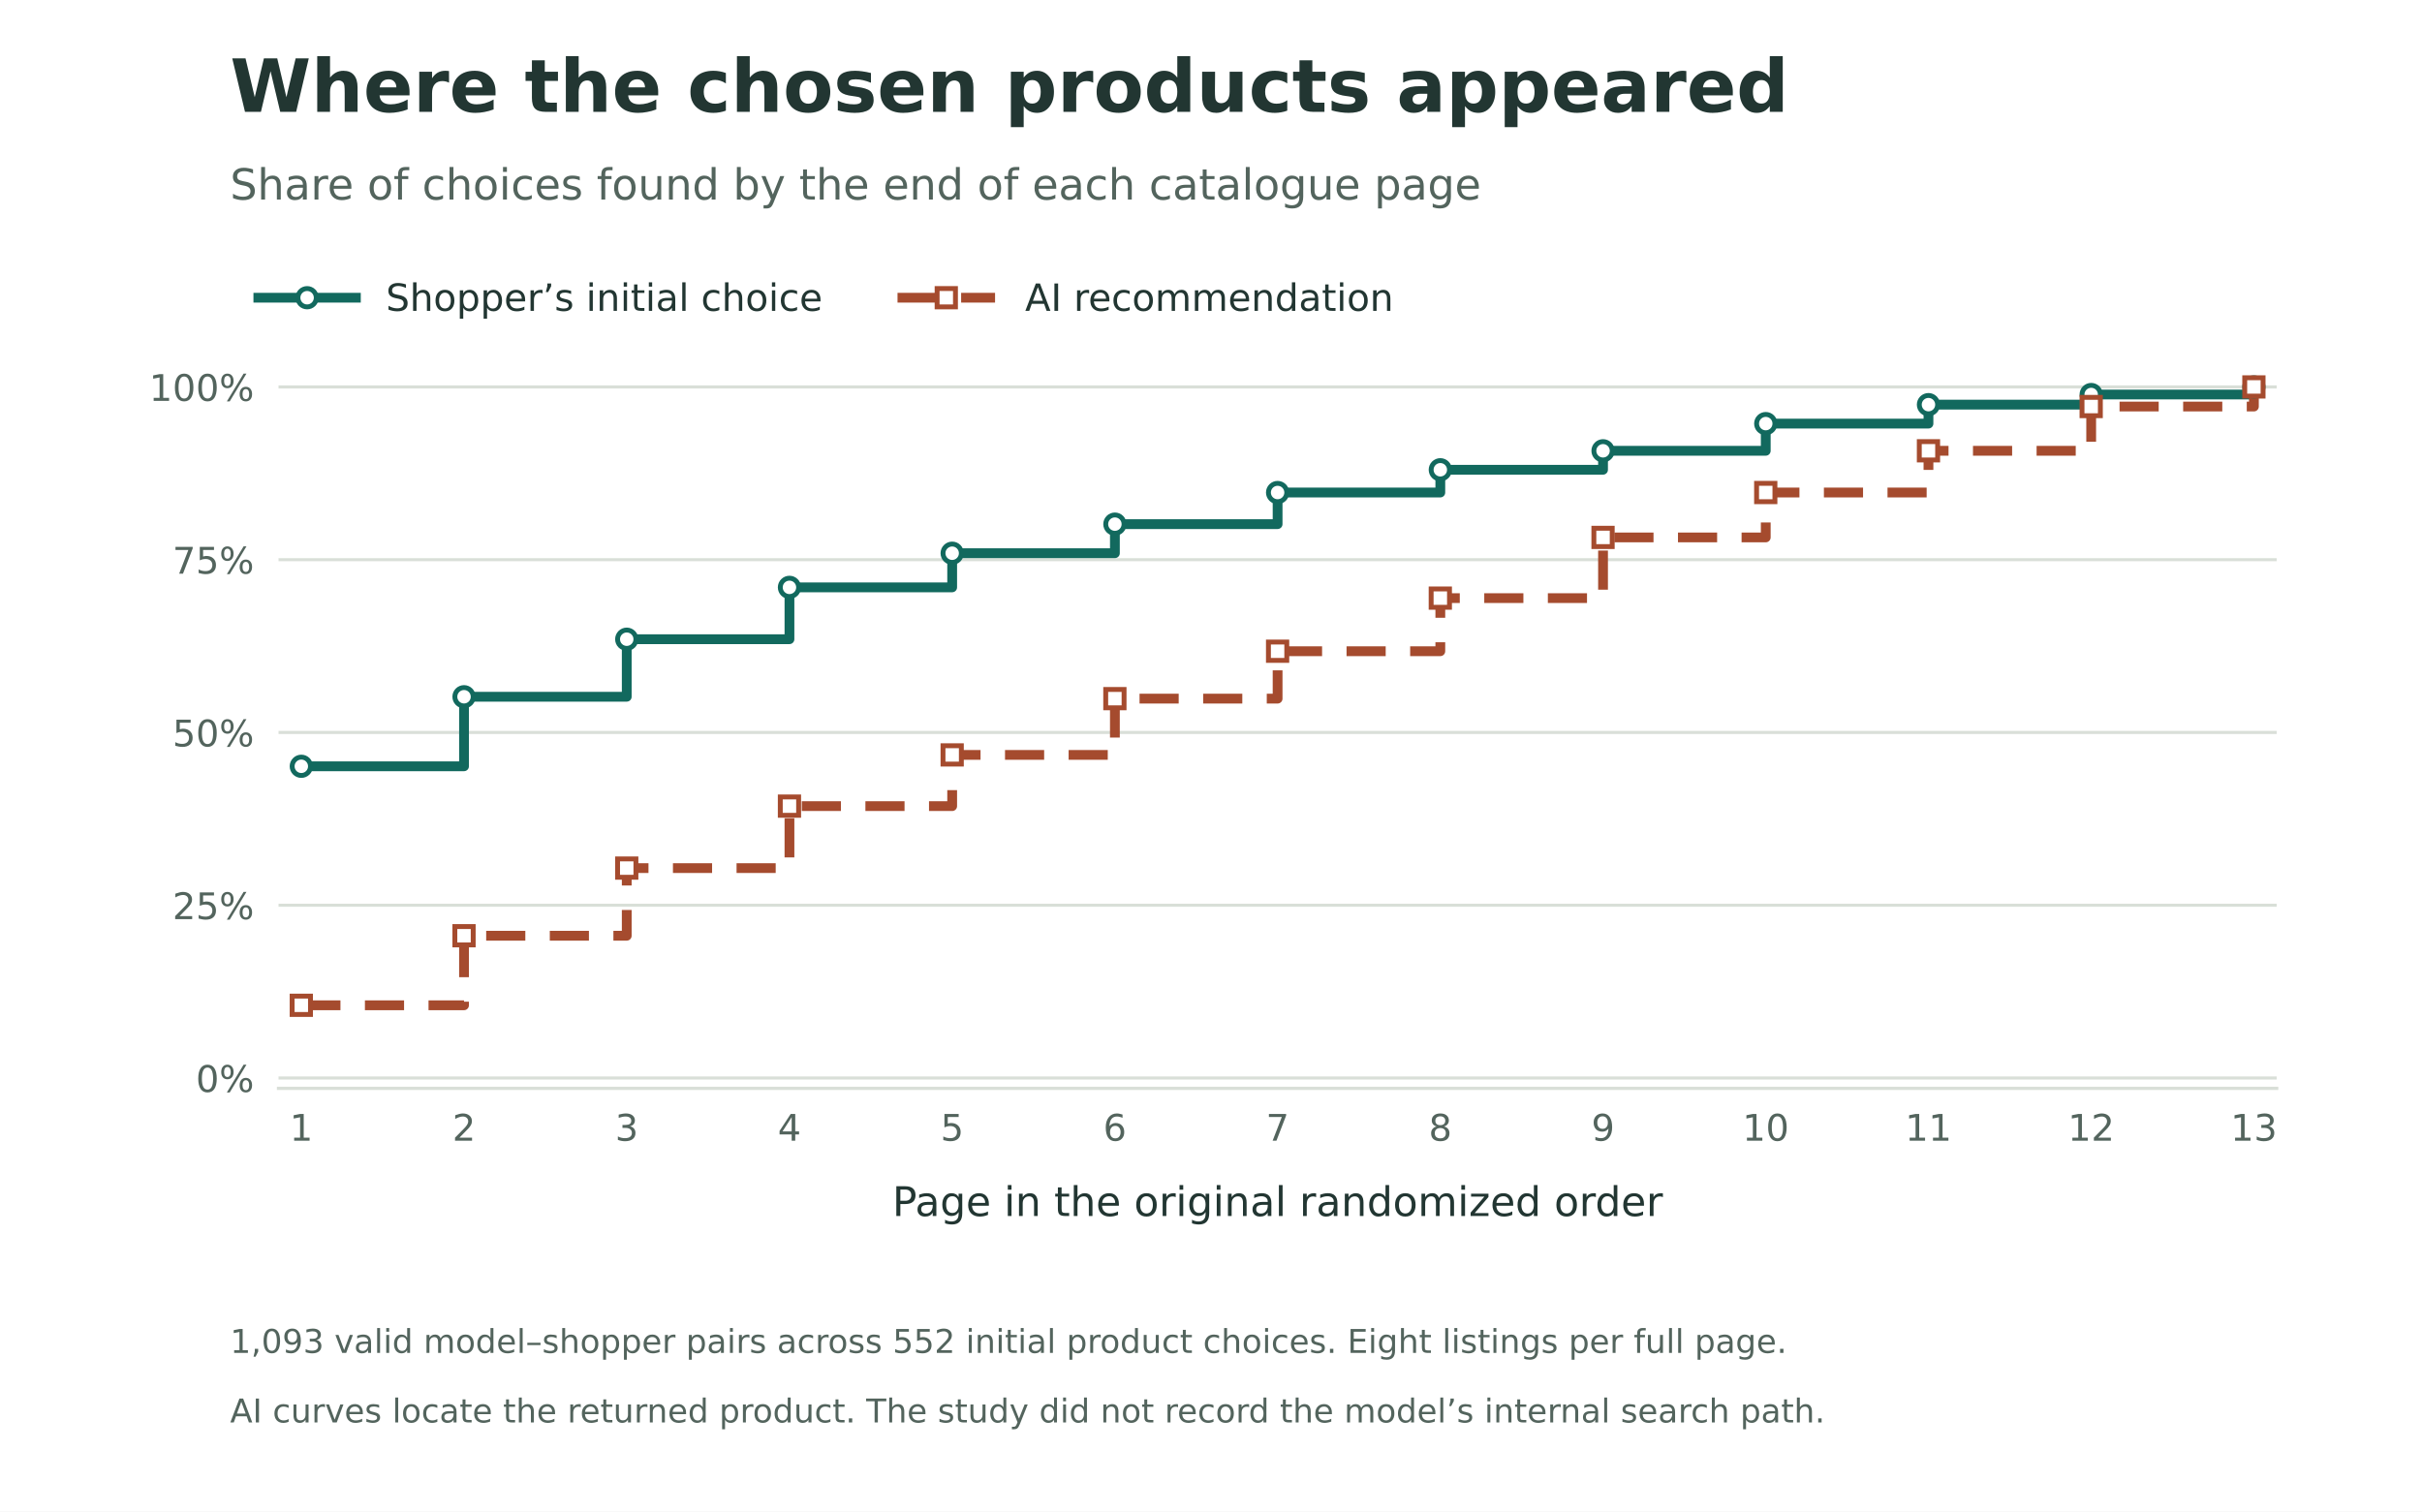
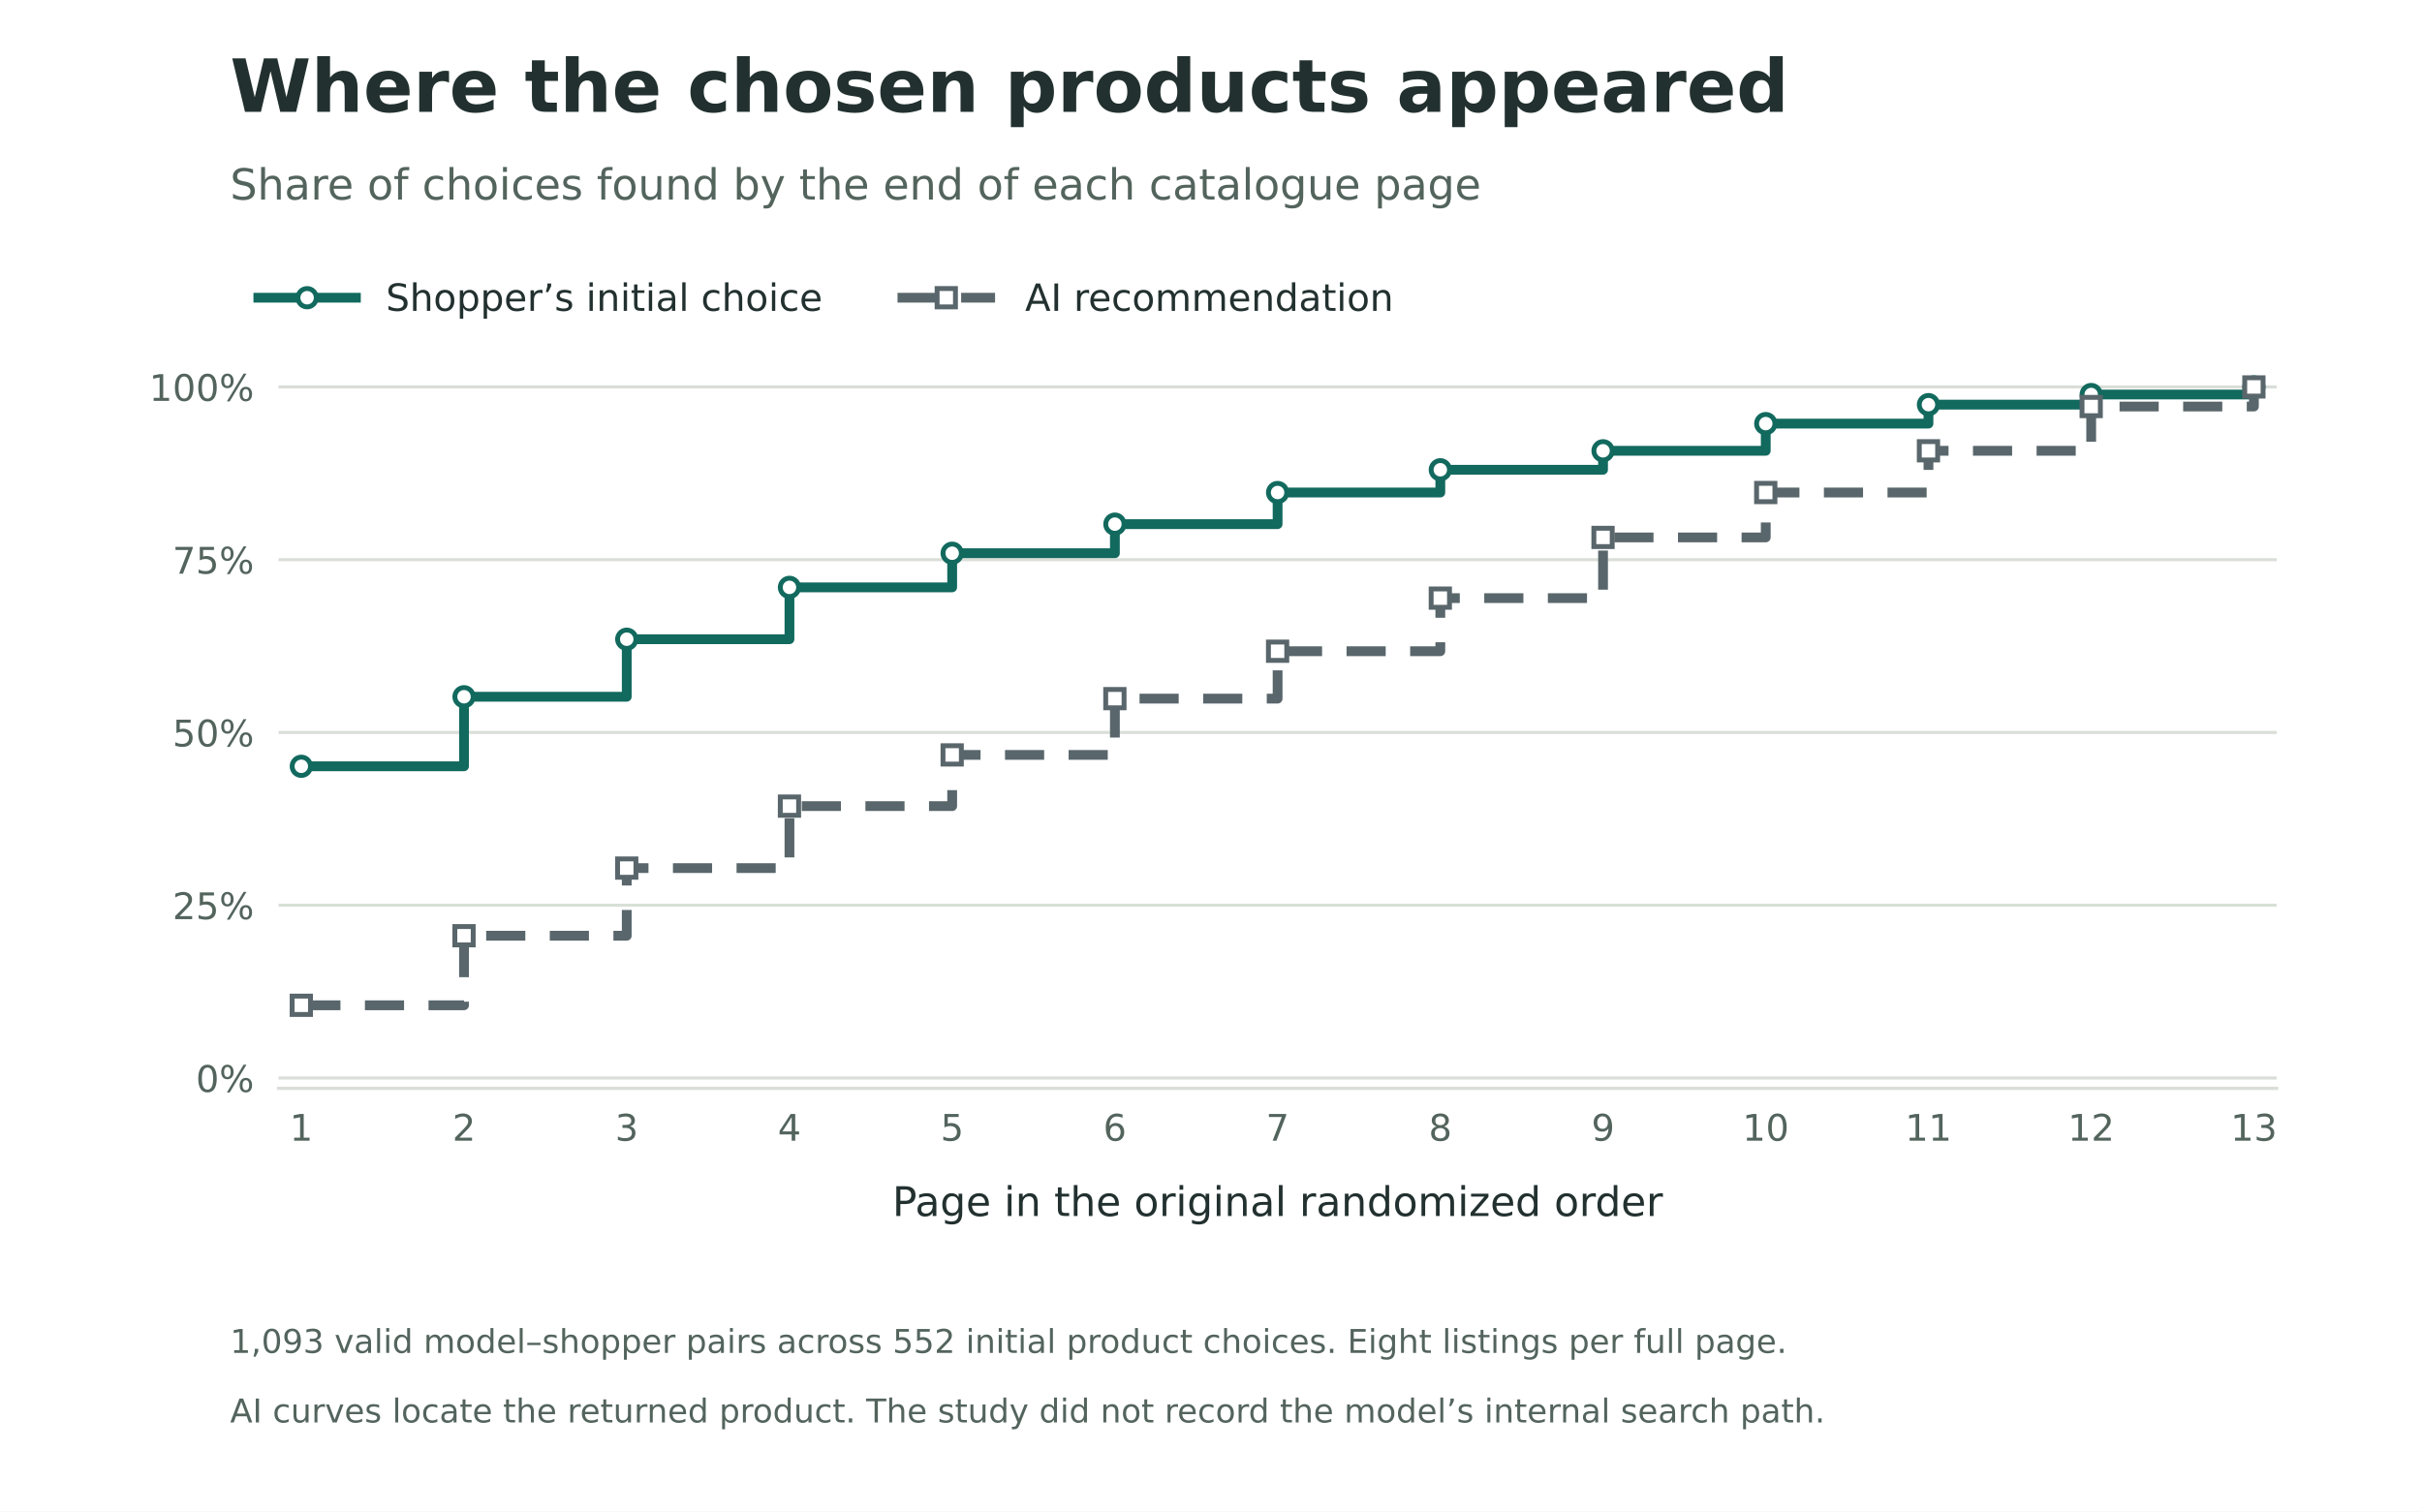
<svg xmlns="http://www.w3.org/2000/svg" xmlns:xlink="http://www.w3.org/1999/xlink" width="594pt" height="370.8pt" viewBox="0 0 594 370.8" version="1.1" role="img" aria-labelledby="plot-title plot-description">
  <defs>
    <style type="text/css">*{stroke-linejoin: round; stroke-linecap: butt}</style>
  </defs>
  <g id="figure_1">
    <g id="patch_1">
      <path d="M 0 370.8 L 594 370.8 L 594 0 L 0 0 z " style="fill: #ffffff" />
    </g>
    <g id="axes_1">
      <g id="patch_2">
        <path d="M 68.31 266.976 L 558.36 266.976 L 558.36 90.846 L 68.31 90.846 z " style="fill: #ffffff" />
      </g>
      <g id="matplotlib.axis_1">
        <g id="xtick_1">
          <g id="line2d_1" />
          <g id="text_1">
            <text style="fill: #53645d; font: 9px 'DejaVu Sans'; text-anchor: middle" x="73.897" y="279.815" transform="rotate(-0 73.89689 279.8146)">1</text>
          </g>
        </g>
        <g id="xtick_2">
          <g id="line2d_2" />
          <g id="text_2">
            <text style="fill: #53645d; font: 9px 'DejaVu Sans'; text-anchor: middle" x="113.803" y="279.815" transform="rotate(-0 113.8032 279.8146)">2</text>
          </g>
        </g>
        <g id="xtick_3">
          <g id="line2d_3" />
          <g id="text_3">
            <text style="fill: #53645d; font: 9px 'DejaVu Sans'; text-anchor: middle" x="153.71" y="279.815" transform="rotate(-0 153.7096 279.8146)">3</text>
          </g>
        </g>
        <g id="xtick_4">
          <g id="line2d_4" />
          <g id="text_4">
            <text style="fill: #53645d; font: 9px 'DejaVu Sans'; text-anchor: middle" x="193.616" y="279.815" transform="rotate(-0 193.6159 279.8146)">4</text>
          </g>
        </g>
        <g id="xtick_5">
          <g id="line2d_5" />
          <g id="text_5">
            <text style="fill: #53645d; font: 9px 'DejaVu Sans'; text-anchor: middle" x="233.522" y="279.815" transform="rotate(-0 233.5223 279.8146)">5</text>
          </g>
        </g>
        <g id="xtick_6">
          <g id="line2d_6" />
          <g id="text_6">
            <text style="fill: #53645d; font: 9px 'DejaVu Sans'; text-anchor: middle" x="273.429" y="279.815" transform="rotate(-0 273.4286 279.8146)">6</text>
          </g>
        </g>
        <g id="xtick_7">
          <g id="line2d_7" />
          <g id="text_7">
            <text style="fill: #53645d; font: 9px 'DejaVu Sans'; text-anchor: middle" x="313.335" y="279.815" transform="rotate(-0 313.335 279.8146)">7</text>
          </g>
        </g>
        <g id="xtick_8">
          <g id="line2d_8" />
          <g id="text_8">
            <text style="fill: #53645d; font: 9px 'DejaVu Sans'; text-anchor: middle" x="353.241" y="279.815" transform="rotate(-0 353.2414 279.8146)">8</text>
          </g>
        </g>
        <g id="xtick_9">
          <g id="line2d_9" />
          <g id="text_9">
            <text style="fill: #53645d; font: 9px 'DejaVu Sans'; text-anchor: middle" x="393.148" y="279.815" transform="rotate(-0 393.1477 279.8146)">9</text>
          </g>
        </g>
        <g id="xtick_10">
          <g id="line2d_10" />
          <g id="text_10">
            <text style="fill: #53645d; font: 9px 'DejaVu Sans'; text-anchor: middle" x="433.054" y="279.815" transform="rotate(-0 433.0541 279.8146)">10</text>
          </g>
        </g>
        <g id="xtick_11">
          <g id="line2d_11" />
          <g id="text_11">
            <text style="fill: #53645d; font: 9px 'DejaVu Sans'; text-anchor: middle" x="472.96" y="279.815" transform="rotate(-0 472.9604 279.8146)">11</text>
          </g>
        </g>
        <g id="xtick_12">
          <g id="line2d_12" />
          <g id="text_12">
            <text style="fill: #53645d; font: 9px 'DejaVu Sans'; text-anchor: middle" x="512.867" y="279.815" transform="rotate(-0 512.8668 279.8146)">12</text>
          </g>
        </g>
        <g id="xtick_13">
          <g id="line2d_13" />
          <g id="text_13">
            <text style="fill: #53645d; font: 9px 'DejaVu Sans'; text-anchor: middle" x="552.773" y="279.815" transform="rotate(-0 552.7731 279.8146)">13</text>
          </g>
        </g>
        <g id="text_14">
-           <text style="fill: #223632; font: 10px 'DejaVu Sans'; text-anchor: middle" x="313.335" y="298.285" transform="rotate(-0 313.335 298.2847)">Page in the original randomized order</text>
+           <text style="fill: #22312f; font: 10px 'DejaVu Sans'; text-anchor: middle" x="313.335" y="298.285" transform="rotate(-0 313.335 298.2847)">Page in the original randomized order</text>
        </g>
      </g>
      <g id="matplotlib.axis_2">
        <g id="ytick_1">
          <g id="line2d_14">
            <path d="M 68.31 264.433 L 558.36 264.433 " clip-path="url(#pf66f0f9136)" style="fill: none; stroke: #d9dfd8; stroke-width: 0.75; stroke-linecap: square" />
          </g>
          <g id="line2d_15" />
          <g id="text_15">
            <text style="fill: #53645d; font: 9px 'DejaVu Sans'; text-anchor: end" x="62.31" y="267.853" transform="rotate(-0 62.31 267.8525)">0%</text>
          </g>
        </g>
        <g id="ytick_2">
          <g id="line2d_16">
            <path d="M 68.31 222.054 L 558.36 222.054 " clip-path="url(#pf66f0f9136)" style="fill: none; stroke: #d9dfd8; stroke-width: 0.75; stroke-linecap: square" />
          </g>
          <g id="line2d_17" />
          <g id="text_16">
            <text style="fill: #53645d; font: 9px 'DejaVu Sans'; text-anchor: end" x="62.31" y="225.473" transform="rotate(-0 62.31 225.4728)">25%</text>
          </g>
        </g>
        <g id="ytick_3">
          <g id="line2d_18">
            <path d="M 68.31 179.674 L 558.36 179.674 " clip-path="url(#pf66f0f9136)" style="fill: none; stroke: #d9dfd8; stroke-width: 0.75; stroke-linecap: square" />
          </g>
          <g id="line2d_19" />
          <g id="text_17">
            <text style="fill: #53645d; font: 9px 'DejaVu Sans'; text-anchor: end" x="62.31" y="183.093" transform="rotate(-0 62.31 183.0931)">50%</text>
          </g>
        </g>
        <g id="ytick_4">
          <g id="line2d_20">
            <path d="M 68.31 137.294 L 558.36 137.294 " clip-path="url(#pf66f0f9136)" style="fill: none; stroke: #d9dfd8; stroke-width: 0.75; stroke-linecap: square" />
          </g>
          <g id="line2d_21" />
          <g id="text_18">
            <text style="fill: #53645d; font: 9px 'DejaVu Sans'; text-anchor: end" x="62.31" y="140.713" transform="rotate(-0 62.31 140.7134)">75%</text>
          </g>
        </g>
        <g id="ytick_5">
          <g id="line2d_22">
            <path d="M 68.31 94.914 L 558.36 94.914 " clip-path="url(#pf66f0f9136)" style="fill: none; stroke: #d9dfd8; stroke-width: 0.75; stroke-linecap: square" />
          </g>
          <g id="line2d_23" />
          <g id="text_19">
            <text style="fill: #53645d; font: 9px 'DejaVu Sans'; text-anchor: end" x="62.31" y="98.334" transform="rotate(-0 62.31 98.33375)">100%</text>
          </g>
        </g>
      </g>
      <g id="line2d_24" />
      <g id="line2d_25" />
      <g id="patch_3">
        <path d="M 68.31 266.976 L 558.36 266.976 " style="fill: none; stroke: #d9dfd8; stroke-width: 0.8; stroke-linejoin: miter; stroke-linecap: square" />
      </g>
      <g id="line2d_26">
        <path d="M 73.897 187.971 L 113.803 187.971 L 113.803 170.911 L 153.71 170.911 L 153.71 156.797 L 193.616 156.797 L 193.616 144.08 L 233.522 144.08 L 233.522 135.704 L 273.429 135.704 L 273.429 128.57 L 313.335 128.57 L 313.335 120.815 L 353.241 120.815 L 353.241 115.232 L 393.148 115.232 L 393.148 110.579 L 433.054 110.579 L 433.054 103.91 L 472.96 103.91 L 472.96 99.257 L 512.867 99.257 L 512.867 96.776 L 552.773 96.776 L 552.773 94.914 " clip-path="url(#pf66f0f9136)" style="fill: none; stroke: #12695e; stroke-width: 2.4; stroke-linecap: square" />
      </g>
      <g id="line2d_27">
-         <path d="M 73.897 246.597 L 113.803 246.597 L 113.803 229.537 L 153.71 229.537 L 153.71 212.942 L 193.616 212.942 L 193.616 197.742 L 233.522 197.742 L 233.522 185.18 L 273.429 185.18 L 273.429 171.376 L 313.335 171.376 L 313.335 159.744 L 353.241 159.744 L 353.241 146.716 L 393.148 146.716 L 393.148 131.827 L 433.054 131.827 L 433.054 120.815 L 472.96 120.815 L 472.96 110.579 L 512.867 110.579 L 512.867 99.722 L 552.773 99.722 L 552.773 94.914 " clip-path="url(#pf66f0f9136)" style="fill: none; stroke-dasharray: 9.6,6; stroke-dashoffset: 0; stroke: #a54b2e; stroke-width: 2.4" />
+         <path d="M 73.897 246.597 L 113.803 246.597 L 113.803 229.537 L 153.71 229.537 L 153.71 212.942 L 193.616 212.942 L 193.616 197.742 L 233.522 197.742 L 233.522 185.18 L 273.429 185.18 L 273.429 171.376 L 313.335 171.376 L 313.335 159.744 L 353.241 159.744 L 353.241 146.716 L 393.148 146.716 L 393.148 131.827 L 433.054 131.827 L 433.054 120.815 L 472.96 120.815 L 472.96 110.579 L 512.867 110.579 L 512.867 99.722 L 552.773 99.722 L 552.773 94.914 " clip-path="url(#pf66f0f9136)" style="fill: none; stroke-dasharray: 9.6,6; stroke-dashoffset: 0; stroke: #59666b; stroke-width: 2.4" />
      </g>
      <g id="line2d_28">
        <defs>
          <path id="m88a3db94d5" d="M 0 2.25 C 0.597 2.25 1.169 2.013 1.591 1.591 C 2.013 1.169 2.25 0.597 2.25 0 C 2.25 -0.597 2.013 -1.169 1.591 -1.591 C 1.169 -2.013 0.597 -2.25 0 -2.25 C -0.597 -2.25 -1.169 -2.013 -1.591 -1.591 C -2.013 -1.169 -2.25 -0.597 -2.25 0 C -2.25 0.597 -2.013 1.169 -1.591 1.591 C -1.169 2.013 -0.597 2.25 0 2.25 z " style="stroke: #12695e; stroke-width: 1.2" />
        </defs>
        <g clip-path="url(#pf66f0f9136)">
          <use xlink:href="#m88a3db94d5" x="73.897" y="187.971" style="fill: #ffffff; stroke: #12695e; stroke-width: 1.2" />
          <use xlink:href="#m88a3db94d5" x="113.803" y="170.911" style="fill: #ffffff; stroke: #12695e; stroke-width: 1.2" />
          <use xlink:href="#m88a3db94d5" x="153.71" y="156.797" style="fill: #ffffff; stroke: #12695e; stroke-width: 1.2" />
          <use xlink:href="#m88a3db94d5" x="193.616" y="144.08" style="fill: #ffffff; stroke: #12695e; stroke-width: 1.2" />
          <use xlink:href="#m88a3db94d5" x="233.522" y="135.704" style="fill: #ffffff; stroke: #12695e; stroke-width: 1.2" />
          <use xlink:href="#m88a3db94d5" x="273.429" y="128.57" style="fill: #ffffff; stroke: #12695e; stroke-width: 1.2" />
          <use xlink:href="#m88a3db94d5" x="313.335" y="120.815" style="fill: #ffffff; stroke: #12695e; stroke-width: 1.2" />
          <use xlink:href="#m88a3db94d5" x="353.241" y="115.232" style="fill: #ffffff; stroke: #12695e; stroke-width: 1.2" />
          <use xlink:href="#m88a3db94d5" x="393.148" y="110.579" style="fill: #ffffff; stroke: #12695e; stroke-width: 1.2" />
          <use xlink:href="#m88a3db94d5" x="433.054" y="103.91" style="fill: #ffffff; stroke: #12695e; stroke-width: 1.2" />
          <use xlink:href="#m88a3db94d5" x="472.96" y="99.257" style="fill: #ffffff; stroke: #12695e; stroke-width: 1.2" />
          <use xlink:href="#m88a3db94d5" x="512.867" y="96.776" style="fill: #ffffff; stroke: #12695e; stroke-width: 1.2" />
          <use xlink:href="#m88a3db94d5" x="552.773" y="94.914" style="fill: #ffffff; stroke: #12695e; stroke-width: 1.2" />
        </g>
      </g>
      <g id="line2d_29">
        <defs>
-           <path id="m17dc7f259b" d="M -2.25 2.25 L 2.25 2.25 L 2.25 -2.25 L -2.25 -2.25 z " style="stroke: #a54b2e; stroke-width: 1.2; stroke-linejoin: miter" />
+           <path id="m17dc7f259b" d="M -2.25 2.25 L 2.25 2.25 L 2.25 -2.25 L -2.25 -2.25 z " style="stroke: #59666b; stroke-width: 1.2; stroke-linejoin: miter" />
        </defs>
        <g clip-path="url(#pf66f0f9136)">
-           <use xlink:href="#m17dc7f259b" x="73.897" y="246.597" style="fill: #ffffff; stroke: #a54b2e; stroke-width: 1.2; stroke-linejoin: miter" />
-           <use xlink:href="#m17dc7f259b" x="113.803" y="229.537" style="fill: #ffffff; stroke: #a54b2e; stroke-width: 1.2; stroke-linejoin: miter" />
-           <use xlink:href="#m17dc7f259b" x="153.71" y="212.942" style="fill: #ffffff; stroke: #a54b2e; stroke-width: 1.2; stroke-linejoin: miter" />
-           <use xlink:href="#m17dc7f259b" x="193.616" y="197.742" style="fill: #ffffff; stroke: #a54b2e; stroke-width: 1.2; stroke-linejoin: miter" />
-           <use xlink:href="#m17dc7f259b" x="233.522" y="185.18" style="fill: #ffffff; stroke: #a54b2e; stroke-width: 1.2; stroke-linejoin: miter" />
-           <use xlink:href="#m17dc7f259b" x="273.429" y="171.376" style="fill: #ffffff; stroke: #a54b2e; stroke-width: 1.2; stroke-linejoin: miter" />
-           <use xlink:href="#m17dc7f259b" x="313.335" y="159.744" style="fill: #ffffff; stroke: #a54b2e; stroke-width: 1.2; stroke-linejoin: miter" />
-           <use xlink:href="#m17dc7f259b" x="353.241" y="146.716" style="fill: #ffffff; stroke: #a54b2e; stroke-width: 1.2; stroke-linejoin: miter" />
-           <use xlink:href="#m17dc7f259b" x="393.148" y="131.827" style="fill: #ffffff; stroke: #a54b2e; stroke-width: 1.2; stroke-linejoin: miter" />
-           <use xlink:href="#m17dc7f259b" x="433.054" y="120.815" style="fill: #ffffff; stroke: #a54b2e; stroke-width: 1.2; stroke-linejoin: miter" />
-           <use xlink:href="#m17dc7f259b" x="472.96" y="110.579" style="fill: #ffffff; stroke: #a54b2e; stroke-width: 1.2; stroke-linejoin: miter" />
-           <use xlink:href="#m17dc7f259b" x="512.867" y="99.722" style="fill: #ffffff; stroke: #a54b2e; stroke-width: 1.2; stroke-linejoin: miter" />
-           <use xlink:href="#m17dc7f259b" x="552.773" y="94.914" style="fill: #ffffff; stroke: #a54b2e; stroke-width: 1.2; stroke-linejoin: miter" />
+           <use xlink:href="#m17dc7f259b" x="73.897" y="246.597" style="fill: #ffffff; stroke: #59666b; stroke-width: 1.2; stroke-linejoin: miter" />
+           <use xlink:href="#m17dc7f259b" x="113.803" y="229.537" style="fill: #ffffff; stroke: #59666b; stroke-width: 1.2; stroke-linejoin: miter" />
+           <use xlink:href="#m17dc7f259b" x="153.71" y="212.942" style="fill: #ffffff; stroke: #59666b; stroke-width: 1.2; stroke-linejoin: miter" />
+           <use xlink:href="#m17dc7f259b" x="193.616" y="197.742" style="fill: #ffffff; stroke: #59666b; stroke-width: 1.2; stroke-linejoin: miter" />
+           <use xlink:href="#m17dc7f259b" x="233.522" y="185.18" style="fill: #ffffff; stroke: #59666b; stroke-width: 1.2; stroke-linejoin: miter" />
+           <use xlink:href="#m17dc7f259b" x="273.429" y="171.376" style="fill: #ffffff; stroke: #59666b; stroke-width: 1.2; stroke-linejoin: miter" />
+           <use xlink:href="#m17dc7f259b" x="313.335" y="159.744" style="fill: #ffffff; stroke: #59666b; stroke-width: 1.2; stroke-linejoin: miter" />
+           <use xlink:href="#m17dc7f259b" x="353.241" y="146.716" style="fill: #ffffff; stroke: #59666b; stroke-width: 1.2; stroke-linejoin: miter" />
+           <use xlink:href="#m17dc7f259b" x="393.148" y="131.827" style="fill: #ffffff; stroke: #59666b; stroke-width: 1.2; stroke-linejoin: miter" />
+           <use xlink:href="#m17dc7f259b" x="433.054" y="120.815" style="fill: #ffffff; stroke: #59666b; stroke-width: 1.2; stroke-linejoin: miter" />
+           <use xlink:href="#m17dc7f259b" x="472.96" y="110.579" style="fill: #ffffff; stroke: #59666b; stroke-width: 1.2; stroke-linejoin: miter" />
+           <use xlink:href="#m17dc7f259b" x="512.867" y="99.722" style="fill: #ffffff; stroke: #59666b; stroke-width: 1.2; stroke-linejoin: miter" />
+           <use xlink:href="#m17dc7f259b" x="552.773" y="94.914" style="fill: #ffffff; stroke: #59666b; stroke-width: 1.2; stroke-linejoin: miter" />
        </g>
      </g>
      <g id="legend_1">
        <g id="line2d_30">
          <path d="M 63.359 73.029 L 75.319 73.029 L 87.279 73.029 " style="fill: none; stroke: #12695e; stroke-width: 2.4; stroke-linecap: square" />
          <g>
            <use xlink:href="#m88a3db94d5" x="75.319" y="73.029" style="fill: #ffffff; stroke: #12695e; stroke-width: 1.2" />
          </g>
        </g>
        <g id="text_20">
-           <text style="fill: #223632; font: 9.2px 'DejaVu Sans'; text-anchor: start" x="94.639" y="76.249" transform="rotate(-0 94.63865 76.24944)">Shopper’s initial choice</text>
+           <text style="fill: #22312f; font: 9.2px 'DejaVu Sans'; text-anchor: start" x="94.639" y="76.249" transform="rotate(-0 94.63865 76.24944)">Shopper’s initial choice</text>
        </g>
        <g id="line2d_31">
-           <path d="M 220.119 73.029 L 232.079 73.029 L 244.039 73.029 " style="fill: none; stroke-dasharray: 9.6,6; stroke-dashoffset: 0; stroke: #a54b2e; stroke-width: 2.4" />
+           <path d="M 220.119 73.029 L 232.079 73.029 L 244.039 73.029 " style="fill: none; stroke-dasharray: 9.6,6; stroke-dashoffset: 0; stroke: #59666b; stroke-width: 2.4" />
          <g>
-             <use xlink:href="#m17dc7f259b" x="232.079" y="73.029" style="fill: #ffffff; stroke: #a54b2e; stroke-width: 1.2; stroke-linejoin: miter" />
+             <use xlink:href="#m17dc7f259b" x="232.079" y="73.029" style="fill: #ffffff; stroke: #59666b; stroke-width: 1.2; stroke-linejoin: miter" />
          </g>
        </g>
        <g id="text_21">
-           <text style="fill: #223632; font: 9.2px 'DejaVu Sans'; text-anchor: start" x="251.399" y="76.249" transform="rotate(-0 251.3995 76.24944)">AI recommendation</text>
+           <text style="fill: #22312f; font: 9.2px 'DejaVu Sans'; text-anchor: start" x="251.399" y="76.249" transform="rotate(-0 251.3995 76.24944)">AI recommendation</text>
        </g>
      </g>
    </g>
    <g id="text_22">
-       <text style="fill: #223632; font: 600 18px 'DejaVu Sans'; text-anchor: start" x="56.43" y="27.439" transform="rotate(-0 56.43 27.4392)">Where the chosen products appeared</text>
+       <text style="fill: #22312f; font: 600 18px 'DejaVu Sans'; text-anchor: start" x="56.43" y="27.439" transform="rotate(-0 56.43 27.4392)">Where the chosen products appeared</text>
    </g>
    <g id="text_23">
      <text style="fill: #53645d; font: 10.5px 'DejaVu Sans'; text-anchor: start" x="56.43" y="48.946" transform="rotate(-0 56.43 48.9456)">Share of choices found by the end of each catalogue page</text>
    </g>
    <g id="text_24">
      <text style="fill: #53645d; font: 8.05px 'DejaVu Sans'; text-anchor: start" x="56.43" y="331.866" transform="rotate(-0 56.43 331.866)">1,093 valid model–shopper pairs across 552 initial product choices. Eight listings per full page.</text>
    </g>
    <g id="text_25">
      <text style="fill: #53645d; font: 8.05px 'DejaVu Sans'; text-anchor: start" x="56.43" y="348.923" transform="rotate(-0 56.43 348.9228)">AI curves locate the returned product. The study did not record the model’s internal search path.</text>
    </g>
  </g>
  <defs>
    <clipPath id="pf66f0f9136">
      <rect x="68.31" y="90.846" width="490.05" height="176.13" />
    </clipPath>
  </defs>
</svg>
